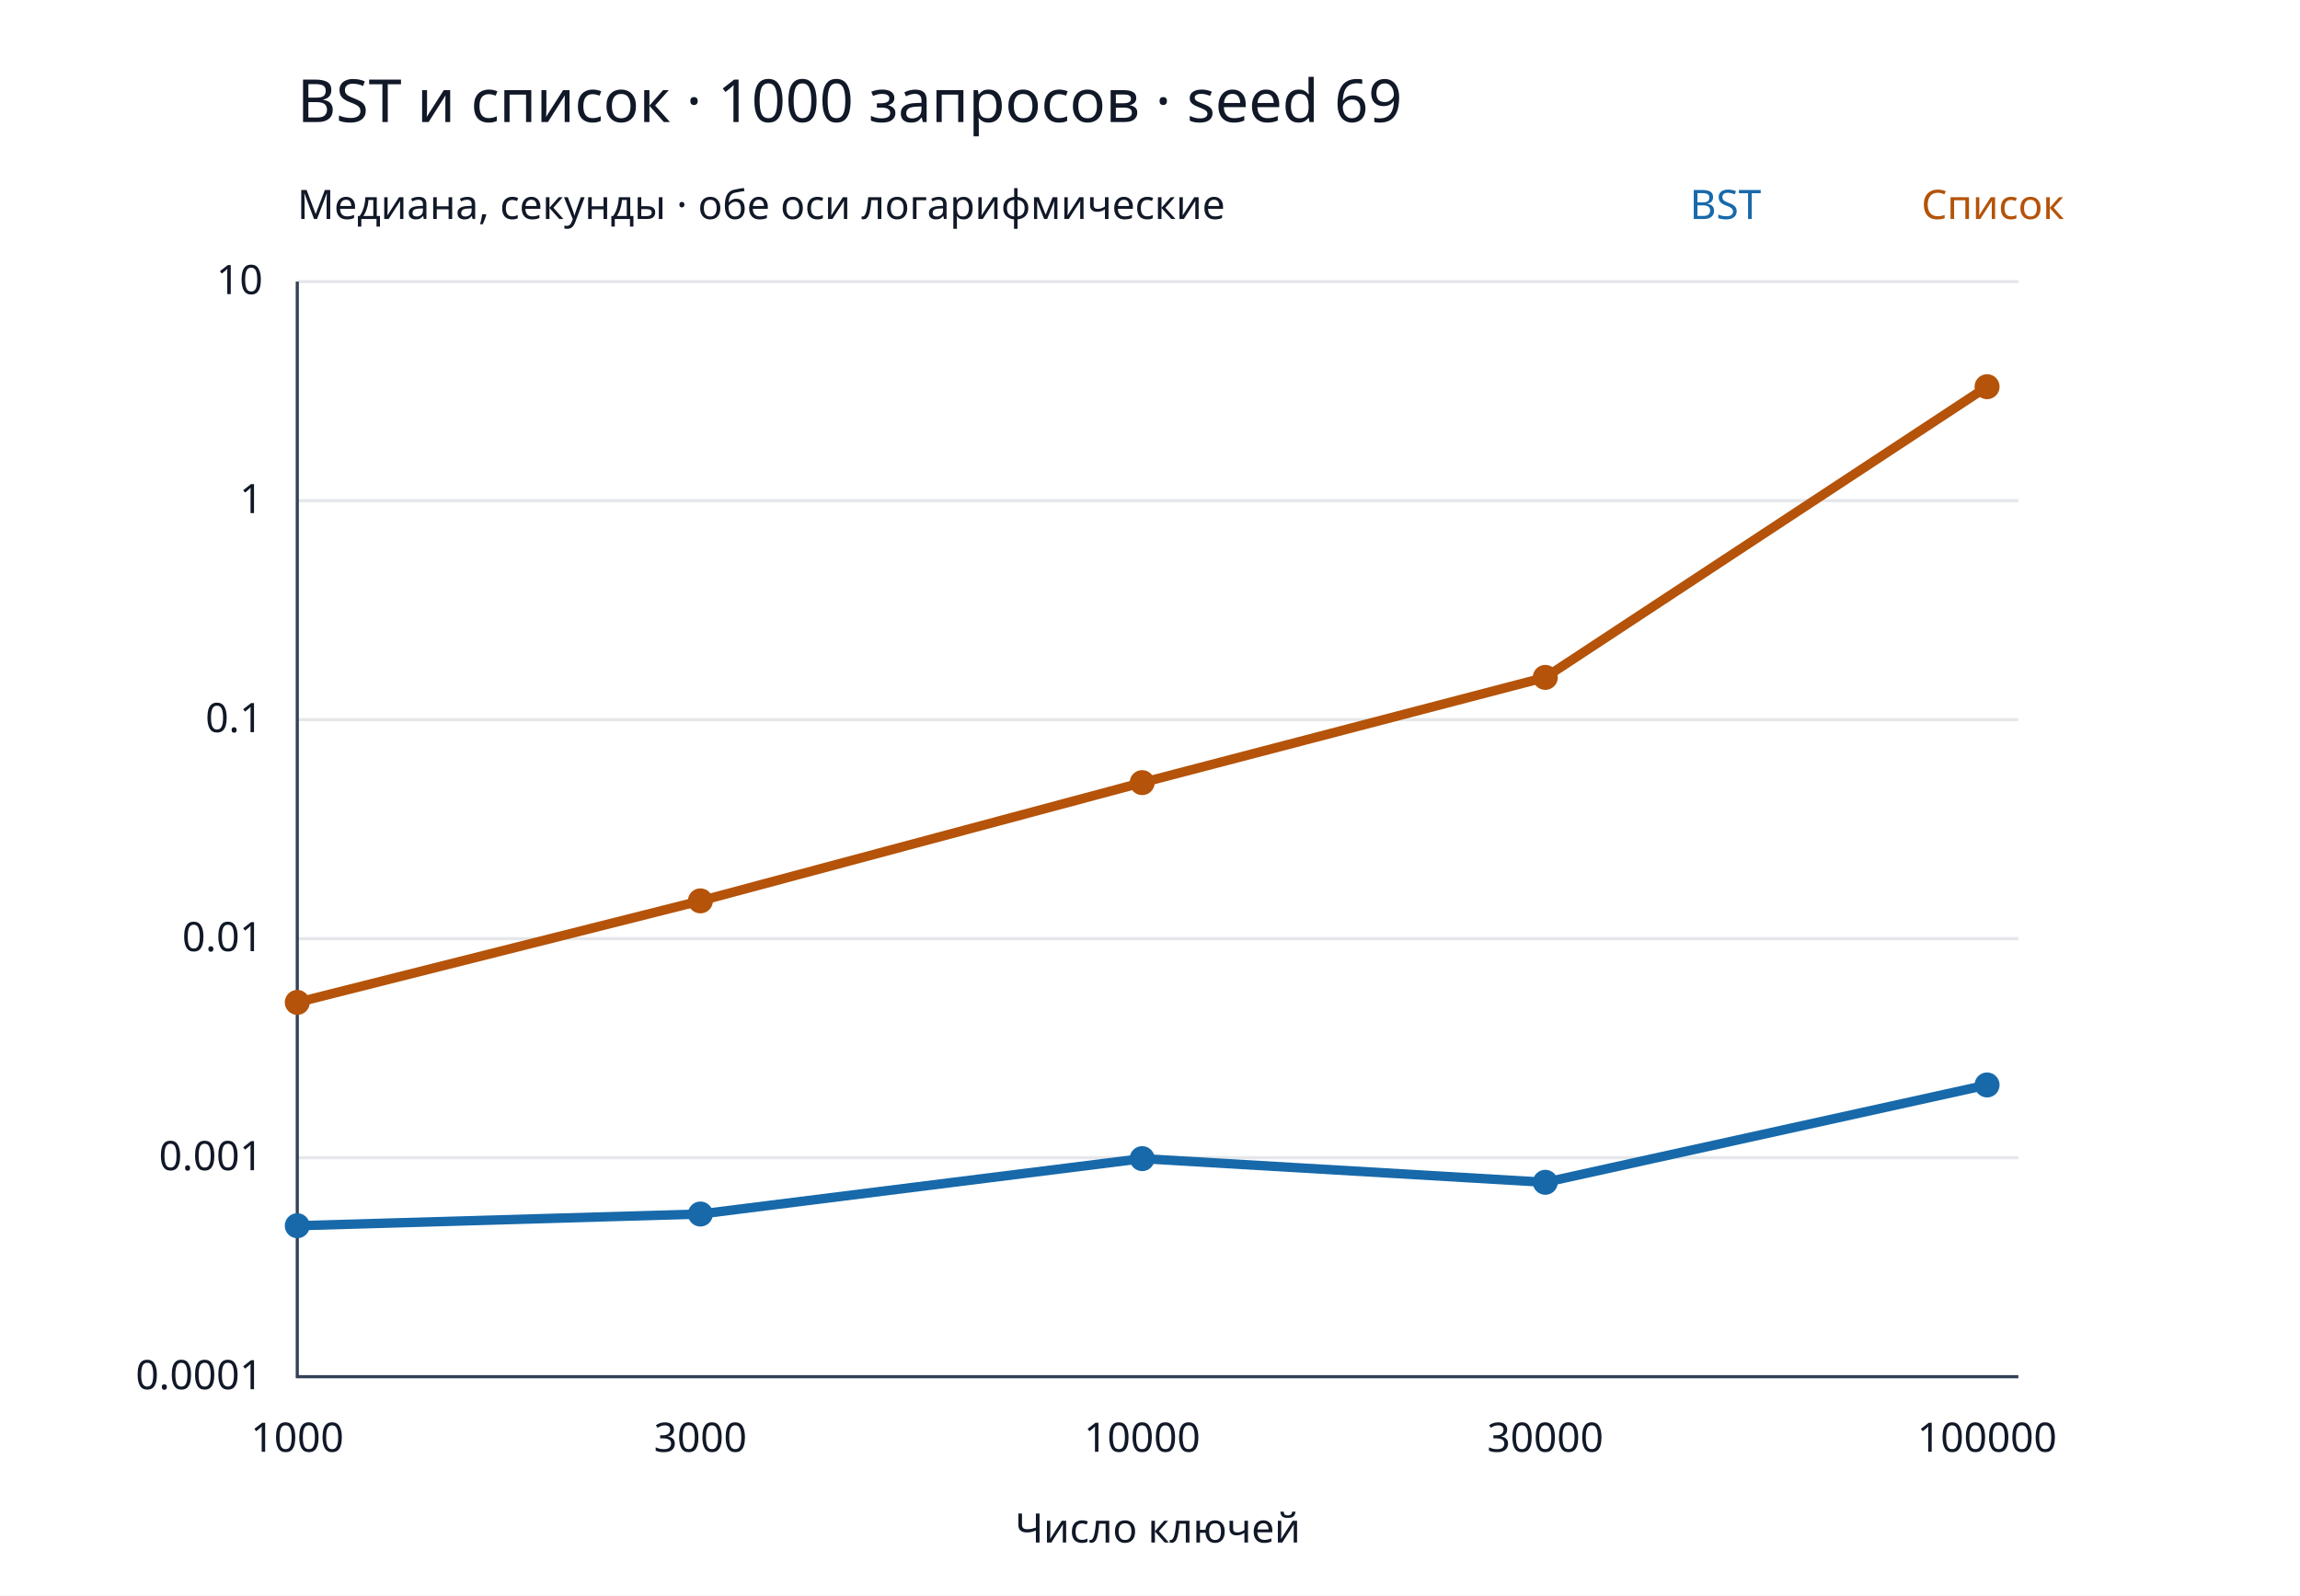
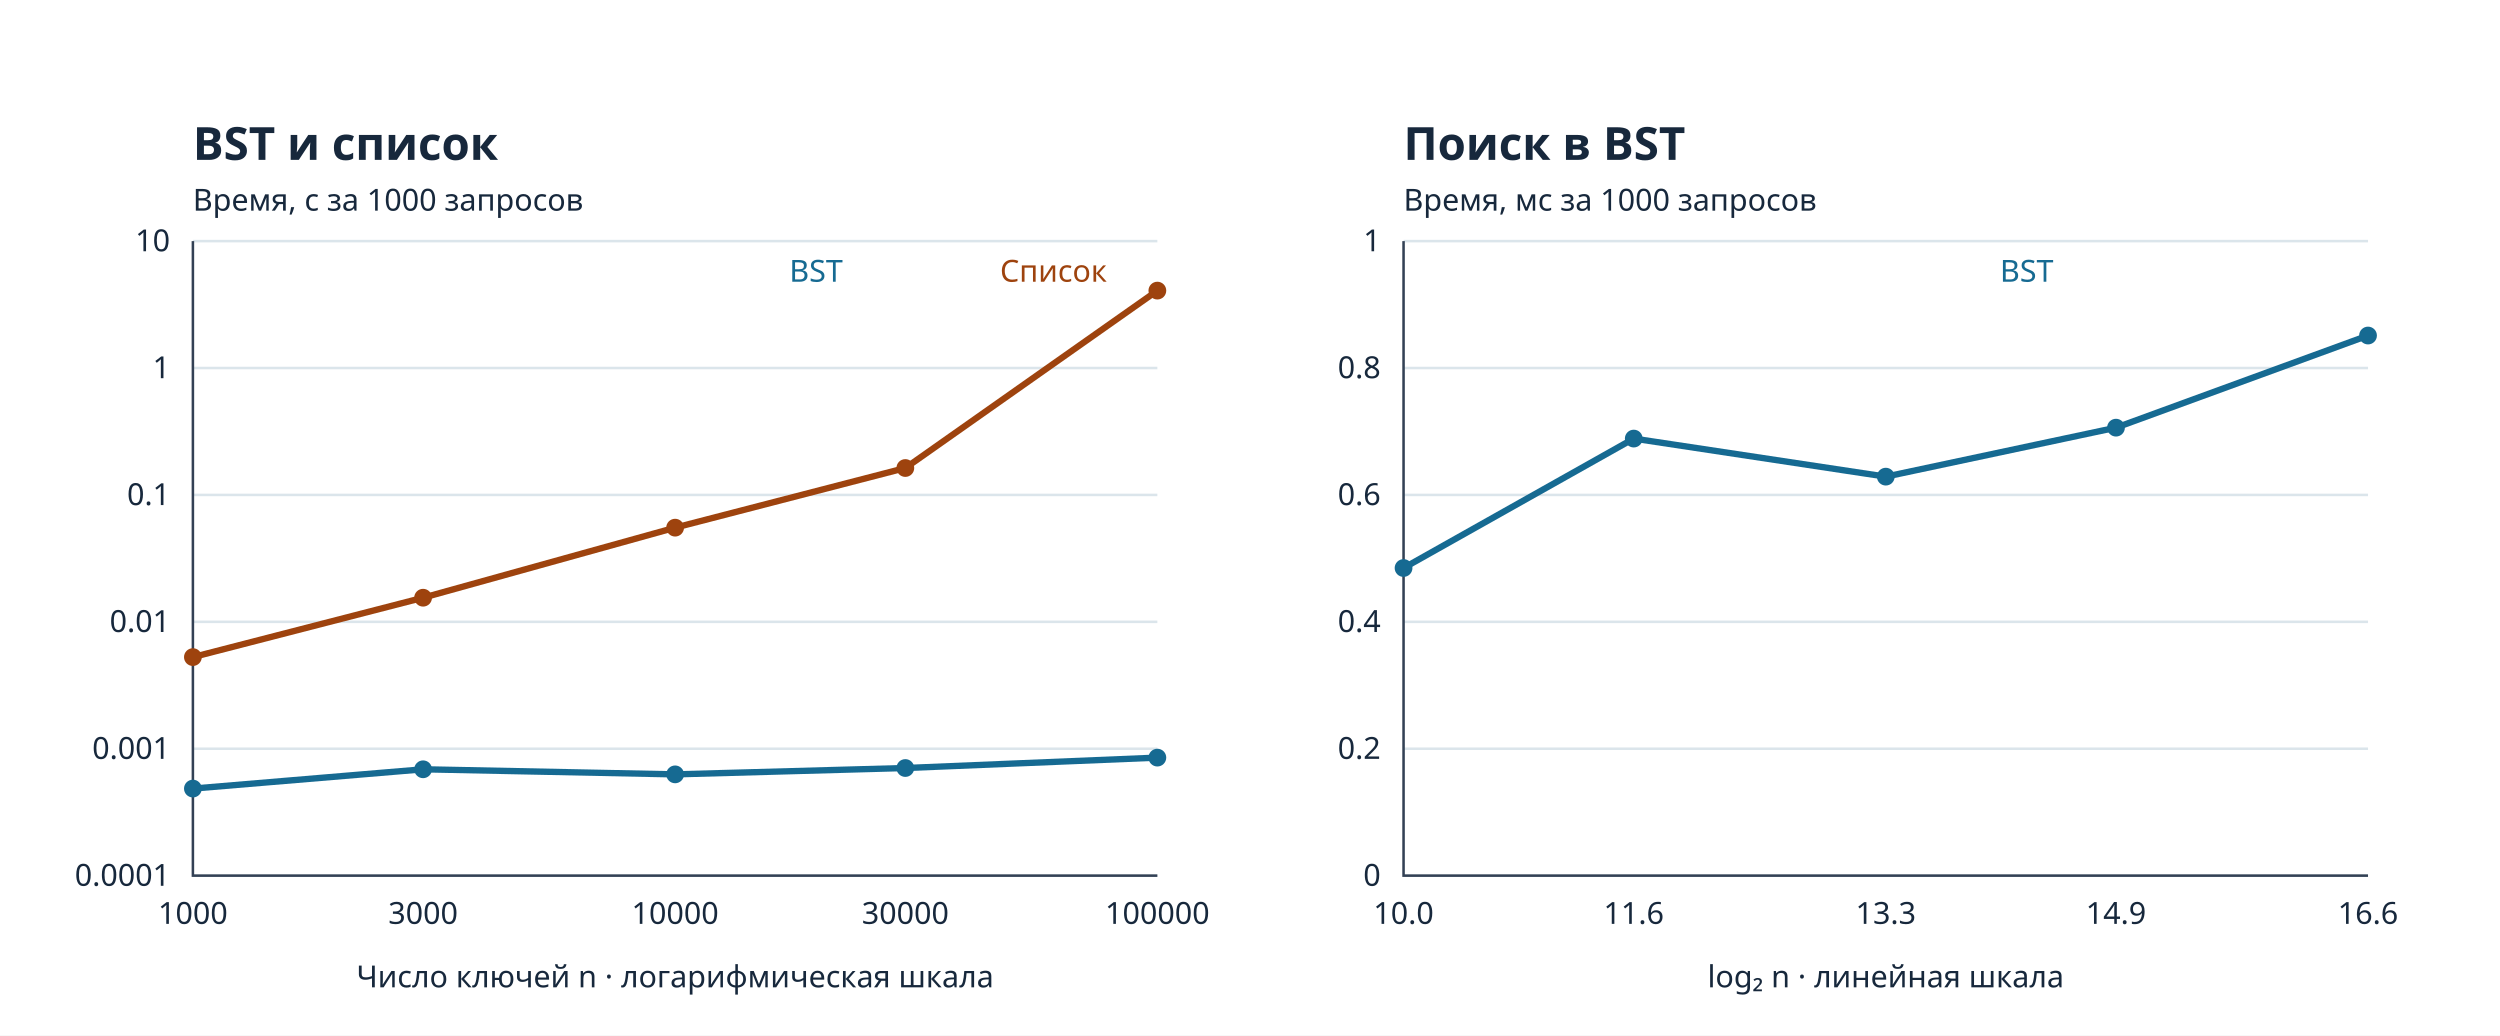
- <svg xmlns="http://www.w3.org/2000/svg" width="735" height="510" viewBox="0 0 735 510">
-   <rect width="735" height="510" fill="white" />
-   <g font-family="sans-serif" font-size="13" fill="#111827">
-     <text x="95" y="39" font-size="19">BST и список · 1000 запросов · seed 69</text>
-     <text x="95" y="70">Медиана, секунды · обе оси логарифмические</text>
-     <line x1="95" x2="645" y1="440" y2="440" stroke="#e5e7eb" />
-     <text x="84" y="444" text-anchor="end">0.0001</text>
-     <line x1="95" x2="645" y1="370" y2="370" stroke="#e5e7eb" />
-     <text x="84" y="374" text-anchor="end">0.001</text>
-     <line x1="95" x2="645" y1="300" y2="300" stroke="#e5e7eb" />
-     <text x="84" y="304" text-anchor="end">0.01</text>
-     <line x1="95" x2="645" y1="230" y2="230" stroke="#e5e7eb" />
-     <text x="84" y="234" text-anchor="end">0.1</text>
-     <line x1="95" x2="645" y1="160" y2="160" stroke="#e5e7eb" />
-     <text x="84" y="164" text-anchor="end">1</text>
-     <line x1="95" x2="645" y1="90" y2="90" stroke="#e5e7eb" />
-     <text x="84" y="94" text-anchor="end">10</text>
-     <path d="M95 90V440H645" fill="none" stroke="#334155" />
-     <text x="95" y="464" text-anchor="middle">1000</text>
-     <text x="223.823" y="464" text-anchor="middle">3000</text>
-     <text x="365" y="464" text-anchor="middle">10000</text>
-     <text x="493.823" y="464" text-anchor="middle">30000</text>
-     <text x="635" y="464" text-anchor="middle">100000</text>
-     <polyline fill="none" stroke="#1769aa" stroke-width="3" points="95,391.748 223.823,388.009 365,370.306 493.823,377.867 635,346.758" />
-     <circle cx="95" cy="391.748" r="4" fill="#1769aa" />
-     <circle cx="223.823" cy="388.009" r="4" fill="#1769aa" />
-     <circle cx="365" cy="370.306" r="4" fill="#1769aa" />
-     <circle cx="493.823" cy="377.867" r="4" fill="#1769aa" />
-     <circle cx="635" cy="346.758" r="4" fill="#1769aa" />
-     <text x="540" y="70" fill="#1769aa">BST</text>
-     <polyline fill="none" stroke="#b45309" stroke-width="3" points="95,320.375 223.823,287.922 365,250.132 493.823,216.5 635,123.591" />
-     <circle cx="95" cy="320.375" r="4" fill="#b45309" />
-     <circle cx="223.823" cy="287.922" r="4" fill="#b45309" />
-     <circle cx="365" cy="250.132" r="4" fill="#b45309" />
-     <circle cx="493.823" cy="216.5" r="4" fill="#b45309" />
-     <circle cx="635" cy="123.591" r="4" fill="#b45309" />
-     <text x="614" y="70" fill="#b45309">Список</text>
-     <text x="370" y="493" text-anchor="middle">Число ключей</text>
+ <svg xmlns="http://www.w3.org/2000/svg" width="985" height="408" viewBox="0 0 985 408" role="img">
+   <rect width="985" height="408" fill="white" />
+   <g fill="#17283c" font-family="sans-serif" font-size="12">
+     <text x="76" y="63" font-size="18" font-weight="bold">BST и список</text>
+     <text x="76" y="83">Время, с за 1000 запросов</text>
+     <path d="M76 345.0h380" stroke="#dbe5eb" />
+     <text x="67" y="349.0" text-anchor="end">0.0001</text>
+     <path d="M76 295.0h380" stroke="#dbe5eb" />
+     <text x="67" y="299.0" text-anchor="end">0.001</text>
+     <path d="M76 245.0h380" stroke="#dbe5eb" />
+     <text x="67" y="249.0" text-anchor="end">0.01</text>
+     <path d="M76 195.0h380" stroke="#dbe5eb" />
+     <text x="67" y="199.0" text-anchor="end">0.1</text>
+     <path d="M76 145.0h380" stroke="#dbe5eb" />
+     <text x="67" y="149.0" text-anchor="end">1</text>
+     <path d="M76 95.0h380" stroke="#dbe5eb" />
+     <text x="67" y="99.0" text-anchor="end">10</text>
+     <text x="76.0" y="364" text-anchor="middle">1000</text>
+     <text x="166.7" y="364" text-anchor="middle">3000</text>
+     <text x="266.0" y="364" text-anchor="middle">10000</text>
+     <text x="356.7" y="364" text-anchor="middle">30000</text>
+     <text x="456.0" y="364" text-anchor="middle">100000</text>
+     <path d="M76 95v250h380" fill="none" stroke="#334155" />
+     <text x="266.0" y="389" text-anchor="middle">Число ключей n · логарифмическая шкала</text>
+     <polyline points="76.0,310.7 166.7,303.1 266.0,305.1 356.7,302.6 456.0,298.5" fill="none" stroke="#166a92" stroke-width="2.5" />
+     <circle cx="76.0" cy="310.7" r="3.5" fill="#166a92" />
+     <circle cx="166.7" cy="303.1" r="3.5" fill="#166a92" />
+     <circle cx="266.0" cy="305.1" r="3.5" fill="#166a92" />
+     <circle cx="356.7" cy="302.6" r="3.5" fill="#166a92" />
+     <circle cx="456.0" cy="298.5" r="3.5" fill="#166a92" />
+     <text x="311" y="111" fill="#166a92">BST</text>
+     <polyline points="76.0,258.9 166.7,235.5 266.0,207.9 356.7,184.4 456.0,114.5" fill="none" stroke="#9e430e" stroke-width="2.5" />
+     <circle cx="76.0" cy="258.9" r="3.5" fill="#9e430e" />
+     <circle cx="166.7" cy="235.5" r="3.5" fill="#9e430e" />
+     <circle cx="266.0" cy="207.9" r="3.5" fill="#9e430e" />
+     <circle cx="356.7" cy="184.4" r="3.5" fill="#9e430e" />
+     <circle cx="456.0" cy="114.5" r="3.5" fill="#9e430e" />
+     <text x="394" y="111" fill="#9e430e">Список</text>
+     <text x="553" y="63" font-size="18" font-weight="bold">Поиск в BST</text>
+     <text x="553" y="83">Время, мс за 1000 запросов</text>
+     <path d="M553 345.0h380" stroke="#dbe5eb" />
+     <text x="544" y="349.0" text-anchor="end">0</text>
+     <path d="M553 295.0h380" stroke="#dbe5eb" />
+     <text x="544" y="299.0" text-anchor="end">0.2</text>
+     <path d="M553 245.0h380" stroke="#dbe5eb" />
+     <text x="544" y="249.0" text-anchor="end">0.4</text>
+     <path d="M553 195.0h380" stroke="#dbe5eb" />
+     <text x="544" y="199.0" text-anchor="end">0.6</text>
+     <path d="M553 145.0h380" stroke="#dbe5eb" />
+     <text x="544" y="149.0" text-anchor="end">0.8</text>
+     <path d="M553 95.0h380" stroke="#dbe5eb" />
+     <text x="544" y="99.0" text-anchor="end">1</text>
+     <text x="553.0" y="364" text-anchor="middle">10.0</text>
+     <text x="643.7" y="364" text-anchor="middle">11.6</text>
+     <text x="743.0" y="364" text-anchor="middle">13.3</text>
+     <text x="833.7" y="364" text-anchor="middle">14.9</text>
+     <text x="933.0" y="364" text-anchor="middle">16.6</text>
+     <path d="M553 95v250h380" fill="none" stroke="#334155" />
+     <text x="743.0" y="389" text-anchor="middle">log₂ n · линейная шкала</text>
+     <polyline points="553.0,223.8 643.7,172.8 743.0,187.8 833.7,168.5 933.0,132.2" fill="none" stroke="#166a92" stroke-width="2.5" />
+     <circle cx="553.0" cy="223.8" r="3.5" fill="#166a92" />
+     <circle cx="643.7" cy="172.8" r="3.5" fill="#166a92" />
+     <circle cx="743.0" cy="187.8" r="3.5" fill="#166a92" />
+     <circle cx="833.7" cy="168.5" r="3.5" fill="#166a92" />
+     <circle cx="933.0" cy="132.2" r="3.5" fill="#166a92" />
+     <text x="788" y="111" fill="#166a92">BST</text>
  </g>
</svg>
